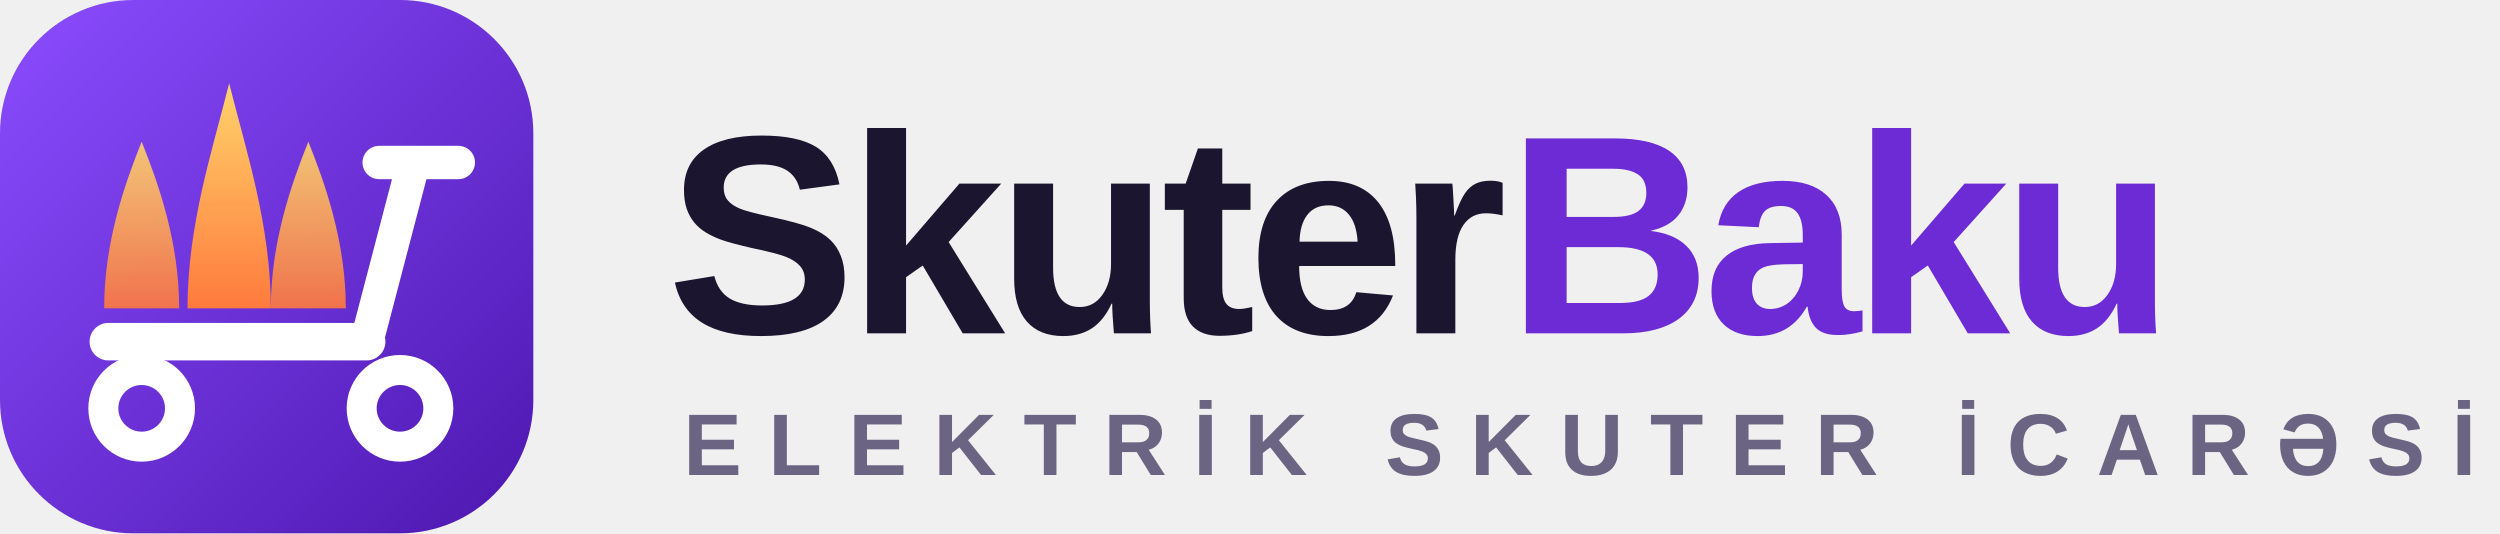
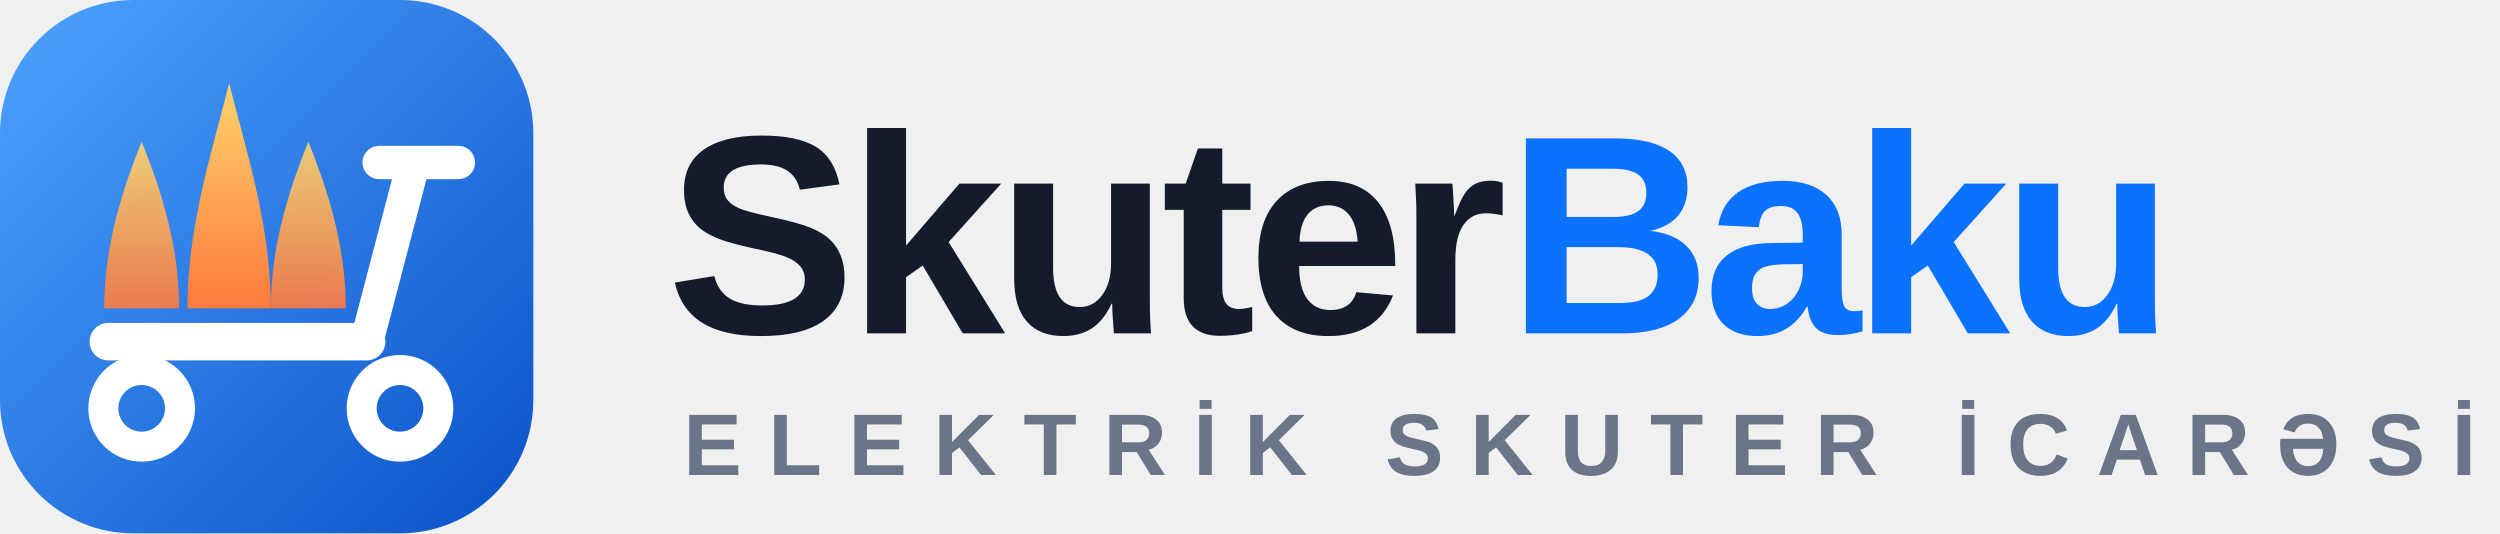
<svg xmlns="http://www.w3.org/2000/svg" viewBox="0 0 300 64" role="img" aria-label="Skuter Baku">
  <defs>
    <linearGradient id="bg" x1="0" y1="0" x2="1" y2="1">
-       <stop offset="0" stop-color="#8b4dff" />
-       <stop offset="1" stop-color="#4d17b0" />
+       <stop offset="0" stop-color="#4da3ff" />
+       <stop offset="1" stop-color="#0a52c8" />
    </linearGradient>
    <linearGradient id="fl" x1="0" y1="1" x2="0" y2="0">
      <stop offset="0" stop-color="#ff7a3d" />
      <stop offset="1" stop-color="#ffd36b" />
    </linearGradient>
  </defs>
  <rect width="64" height="64" rx="16" fill="url(#bg)" />
  <g fill="url(#fl)">
    <path d="M12.5 37C12.5 29 15 22 17 17c2 5 4.5 12 4.5 20z" opacity=".9" />
    <path d="M22.5 37C22.5 27 25.5 18 27.5 10c2 8 5 17 5 27z" />
    <path d="M32.5 37C32.5 29 35 22 37 17c2 5 4.5 12 4.5 20z" opacity=".9" />
  </g>
  <g fill="none" stroke="#fff" stroke-linecap="round" stroke-linejoin="round">
    <path d="M13 41h31" stroke-width="4.5" />
    <path d="M44 41l5.5-21M45.5 19.5H55" stroke-width="4" />
    <circle cx="17" cy="49" r="4.6" stroke-width="3.6" />
    <circle cx="48" cy="49" r="4.6" stroke-width="3.6" />
  </g>
-   <text x="80" y="40" font-family="Manrope,'Segoe UI',Arial,sans-serif" font-size="34" font-weight="800" letter-spacing="-1" fill="#1b1530">Skuter<tspan fill="#6d2bd6"> Baku</tspan>
+   <text x="80" y="40" font-family="Manrope,'Segoe UI',Arial,sans-serif" font-size="34" font-weight="800" letter-spacing="-1" fill="#141b2d">Skuter<tspan fill="#0b72ff"> Baku</tspan>
  </text>
-   <text x="82" y="57" font-family="Manrope,'Segoe UI',Arial,sans-serif" font-size="10.5" font-weight="700" letter-spacing="3.2" fill="#6b6483">ELEKTRİK SKUTER İCARƏSİ</text>
+   <text x="82" y="57" font-family="Manrope,'Segoe UI',Arial,sans-serif" font-size="10.5" font-weight="700" letter-spacing="3.2" fill="#6b7589">ELEKTRİK SKUTER İCARƏSİ</text>
</svg>
